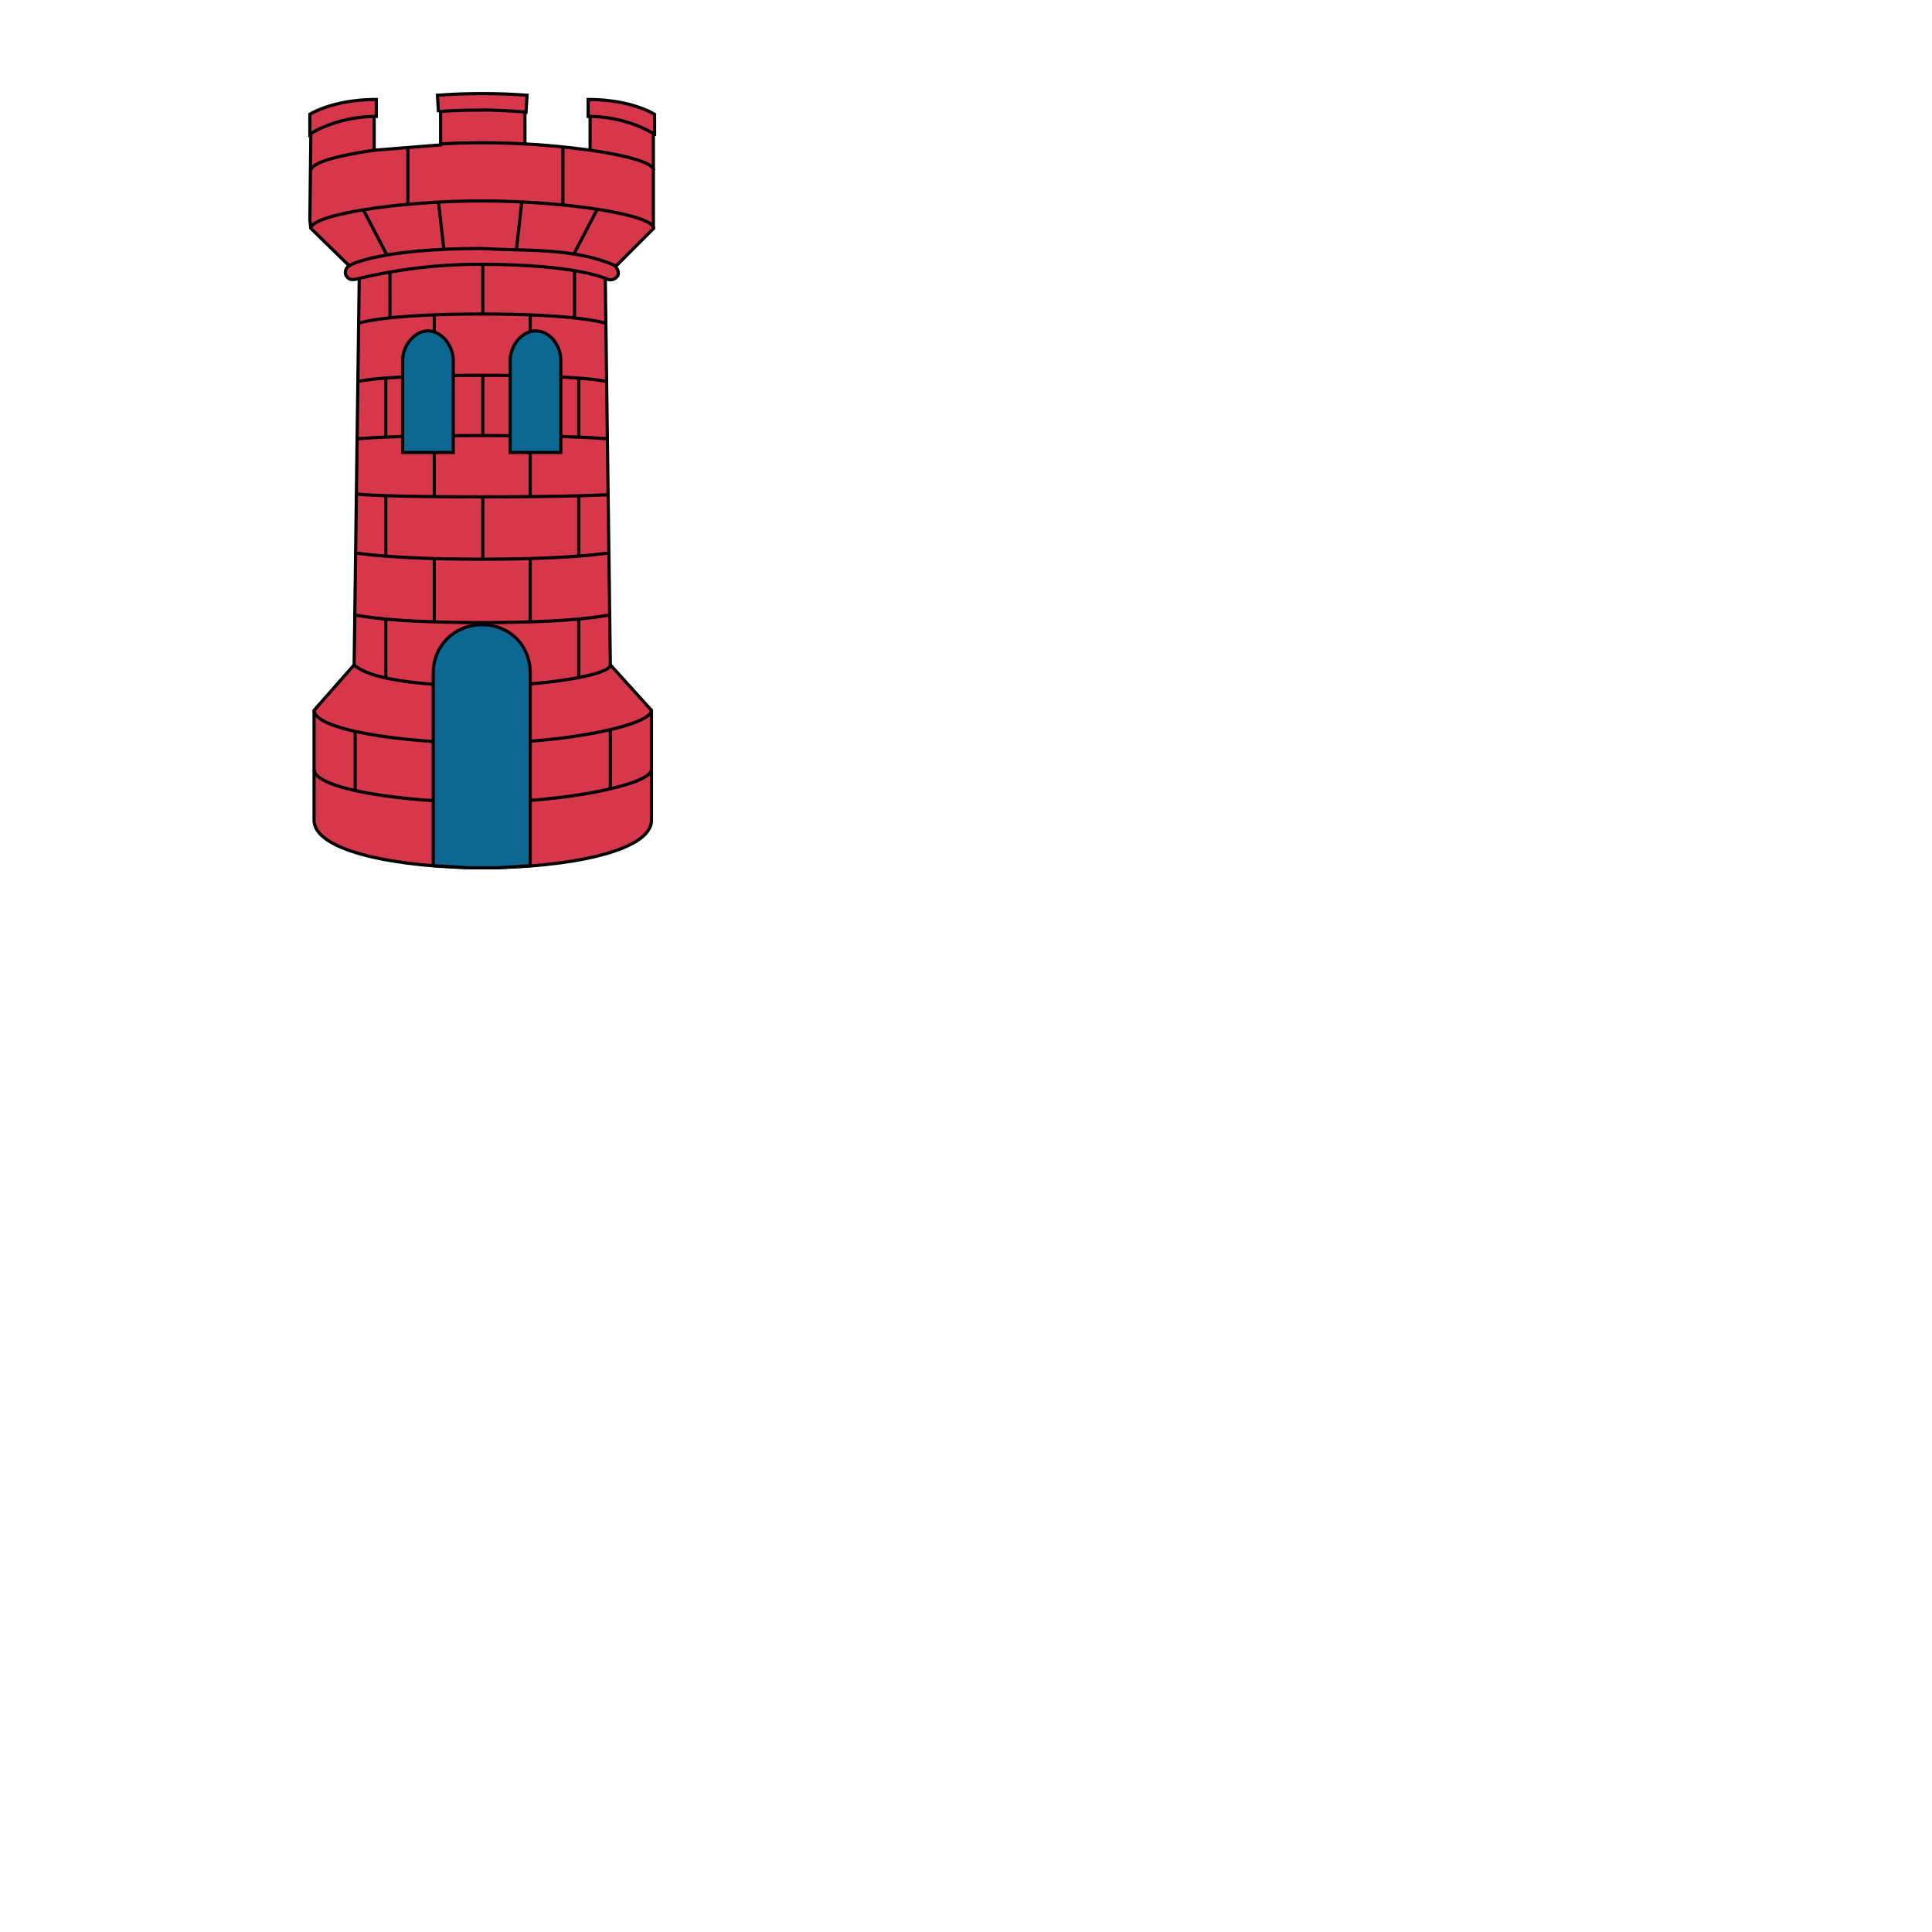
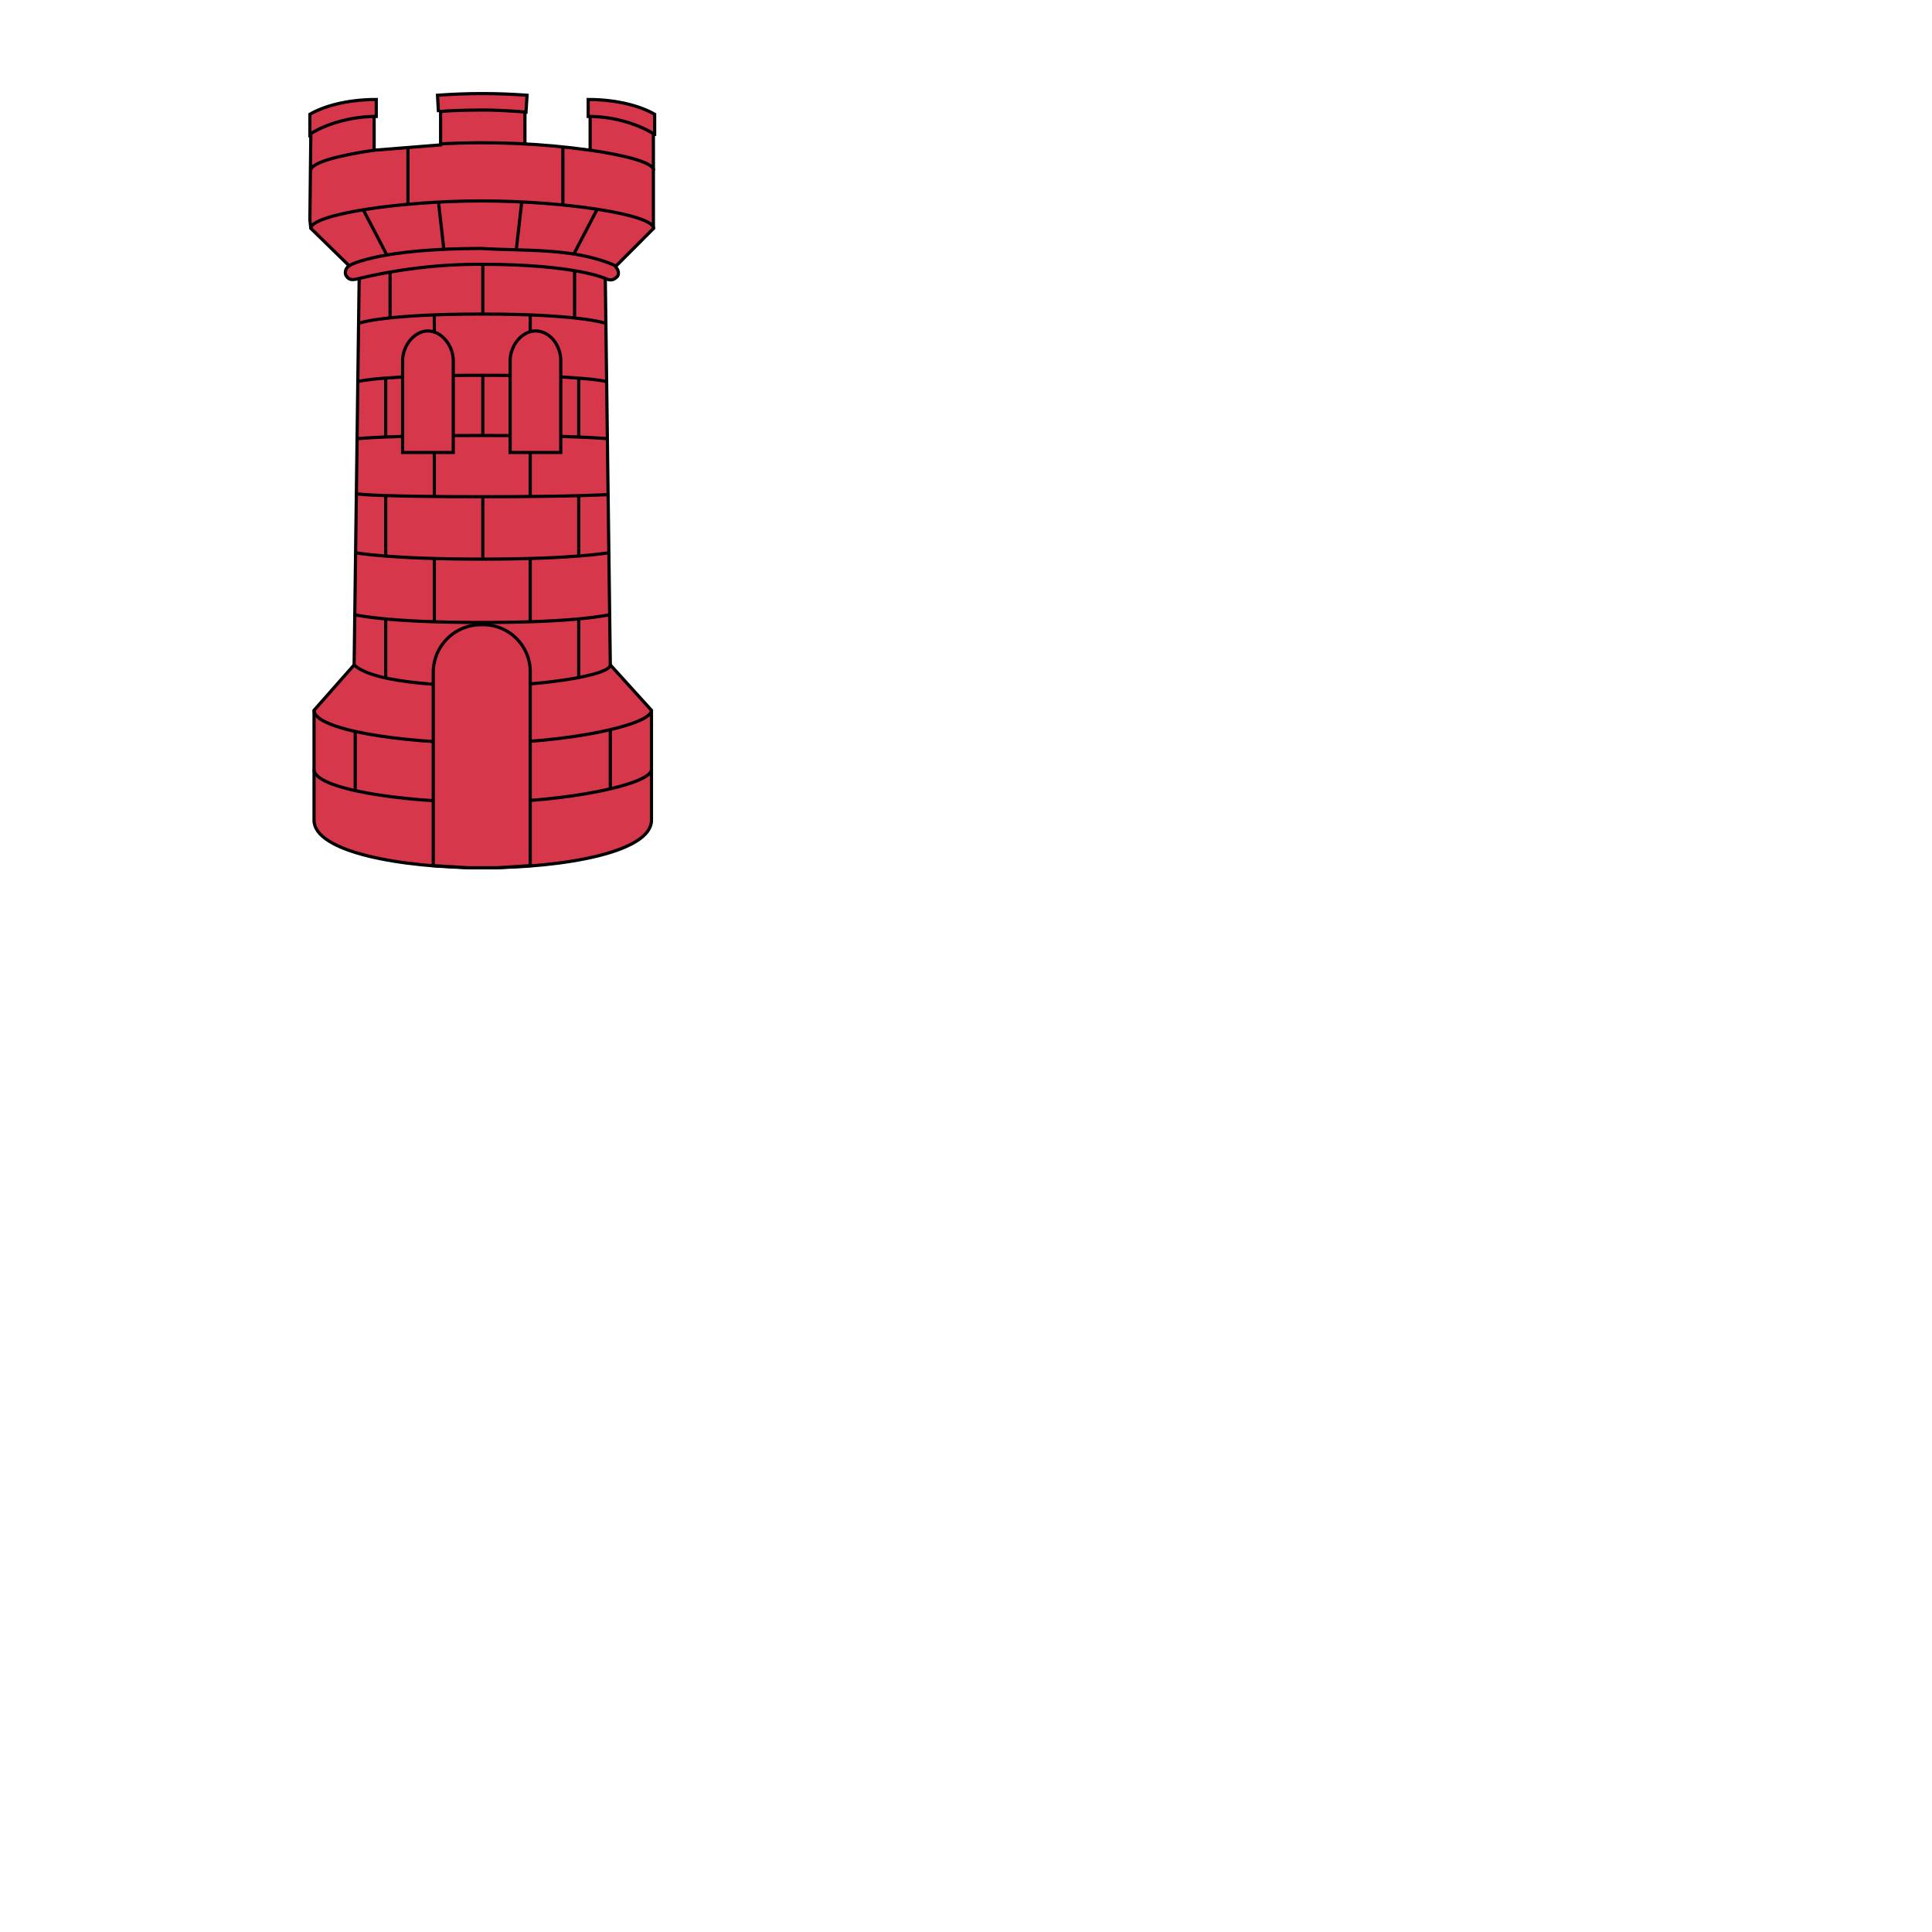
<svg xmlns="http://www.w3.org/2000/svg" fill="#d7374a" stroke="#000" viewBox="50 50 200 200">
-   <g id="tower" stroke-width="3" transform="matrix(.10915 0 0 .1094 43 58)">
-     <path d="M643 556l39 43v104c0 30-82 45-160 45s-160-15-160-45V599l38-43h243z" />
-     <path d="m405 177-5 379c20 19 102 20 122 20 55 0 121-10 121-20-1.7-126-3.3-253-5-379m-76-114v-38l-80-1v40l-63 5v-39c-35 5-60 12-60 20l-1 85 0.8 6.7c104-12 222-17 325 0.26v-93c0-7-25-14-60-19v39" />
-     <path d="m358 54v-19c12-7 34-14 63-14v16c-33 0-58 13-63 17zm326 89c0-13-84-26-163-26s-162 13-162 26l40 39c0-7 57-16 123-16s123 12 123 16z" />
-     <path d="m650 188c-3.1 3.6-6.6 4.5-10 3 0 0-28-14-119-14-40-0.23-80 4.5-119 14-5.9 1.3-8.1-0.56-10-4-1-3 0-7 4-9 1-1 30-16 125-16 41 2.6 87-1 126 16 3.1 3.5 4.5 6.6 3 10z" />
-     <path d="m563 33s-20-2-41-2c-22 0-42 1-42 2l-1-16c28-2.1 57-2.1 85 0zm122 21-0.057-19c-12-7-34-14-63-14v16c33 0 57 13 63 17z" />
+   <g id="tower" stroke-width=".33">
+     <path d="m113.18 118.83 4.26 4.7v11.38c0 3.28-8.95 4.92-17.46 4.92s-17.47-1.64-17.47-4.92v-11.38l4.15-4.7h26.52z" />
+     <path d="m87.2 77.36-.54 41.47c2.18 2.08 11.13 2.18 13.32 2.18 6 0 13.2-1.09 13.2-2.18l-.54-41.47m-8.3-12.47v-4.15l-8.73-.11V65l-6.88.55v-4.27c-3.82.55-6.55 1.31-6.55 2.19l-.1 9.3.08.73c11.35-1.31 24.23-1.86 35.48.03V63.36c0-.77-2.73-1.54-6.55-2.08v4.26" />
+     <path d="M82.08 63.9v-2.07c1.3-.77 3.7-1.53 6.87-1.53v1.75c-3.6 0-6.33 1.42-6.87 1.86zm35.58 9.74c0-1.42-9.17-2.84-17.8-2.84s-17.68 1.42-17.68 2.84l4.37 4.27c0-.77 6.22-1.75 13.43-1.75s13.42 1.31 13.42 1.75z" />
+     <path d="M113.95 78.57c-.34.4-.72.49-1.1.33 0 0-3.05-1.54-12.98-1.54-4.37-.02-8.73.5-13 1.54-.64.14-.88-.07-1.08-.44-.11-.33 0-.77.43-.99.11-.1 3.28-1.75 13.65-1.75 4.47.29 9.5-.1 13.75 1.75.34.39.5.73.33 1.1z" />
+     <path d="M104.45 61.61s-2.18-.22-4.47-.22c-2.4 0-4.59.11-4.59.22l-.1-1.75c3.05-.23 6.21-.23 9.27 0zm13.32 2.3v-2.08c-1.32-.77-3.72-1.53-6.88-1.53v1.75c3.6 0 6.22 1.42 6.87 1.86z" />
    <g fill="none">
-       <path d="m362 599c0 18 81 31 160 31s160-17 160-31m-320 56c0 18 81 31 160 31s160-17 160-31" />
-       <path d="M419 69c-35 5-60 12-60 19m325 0c0-7-25-14-60-19a750 750 0 00-142-6" />
-       <path d="m404 233c1-1 28-9 117-9s116 8 118 9m-235 55c1-1 28-6 117-6s116 5 118 6m-235 54c1 0 28-3 117-3s116 3 118 3m2 53c-2 0-31 2-120 2s-118-2-119-3m240 56c-2 0-32 6-121 6s-119-6-120-6m240 59c-2 0-29 7-120 7-90 0-118-7-119-7" />
-       <path d="m598 66v55m-147-55v55m71 219v-58m91 58v-56m-183 56v-56m46 113v-57m91 57v-56m-45-117v-47m87 51v-44m-175 44v-44m42 98v-58m91 58v-57m-45 230v-58m91 57v-57m-183 57v-57m46 119v-61m91 60v-59m46 113v-55m-183 55v-55m92 118v-58m0 174v-59m-121-13v-57m242 55v-57m-35-449 22-42m-76 36 5-44m-128 50-22-42m76 36-5-44" />
+       <path d="M82.51 123.53c0 1.97 8.84 3.4 17.47 3.4s17.46-1.87 17.46-3.4m-34.93 6.13c0 1.97 8.84 3.39 17.47 3.39s17.46-1.86 17.46-3.4" />
+       <path d="M88.73 65.55c-3.82.55-6.55 1.31-6.55 2.08m35.48 0c0-.77-2.73-1.53-6.55-2.08a81.86 82.05 0 0 0-15.5-.66" />
+       <path d="M87.1 83.49c.1-.1 3.05-.98 12.77-.98s12.66.87 12.88.98M87.1 89.51c.1-.11 3.05-.66 12.77-.66s12.66.55 12.88.66M87.1 95.4c.1 0 3.05-.32 12.77-.32s12.66.32 12.88.32m.22 5.8c-.22 0-3.39.22-13.1.22s-12.88-.22-13-.33m26.2 6.13c-.21 0-3.49.66-13.2.66s-13-.66-13.1-.66m26.2 6.45c-.22 0-3.17.77-13.1.77-9.83 0-12.88-.77-13-.77" />
+       <path d="M108.27 65.22v6.02m-16.04-6.02v6.02m7.75 23.96v-6.35m9.93 6.35v-6.13M89.93 95.2v-6.13m5.03 12.36V95.2m9.93 6.23v-6.12m-4.91-12.8v-5.15m9.5 5.58v-4.81m-19.1 4.81v-4.81m4.58 10.72v-6.34m9.93 6.34v-6.24m-4.91 25.17v-6.35m9.93 6.24v-6.24m-19.98 6.24v-6.24m5.03 13.02v-6.67m9.93 6.56v-6.45m5.02 12.36v-6.02m-19.98 6.02v-6.02m10.05 12.91v-6.34m0 19.03v-6.45m-13.21-1.43v-6.23m26.41 6.02v-6.24m-3.82-49.12 2.4-4.6m-8.3 3.94.55-4.81m-13.97 5.47-2.4-4.6m8.3 3.94-.55-4.81" />
    </g>
-     <path d="m508 748h28l31-2v-182c0-27-20-46-46-46-25 0-46 19-46 46v182l33 2zm40-480c0-14 11-28 24-28 14 0 24 14 24 28v87h-48v-87zm-102 0c0-14 11-28 24-28s24 14 24 28v87h-48v-87z" fill="#0D6793" />
+     <path class="secondary" d="M98.45 139.83h3.05l3.39-.22v-19.9a4.88 4.88 0 0 0-5.02-5.04 4.94 4.94 0 0 0-5.02 5.03v19.91l3.6.22zm4.36-52.51c0-1.53 1.2-3.06 2.62-3.06 1.53 0 2.62 1.53 2.62 3.06v9.52h-5.24v-9.52zm-11.13 0c0-1.53 1.2-3.06 2.62-3.06s2.62 1.53 2.62 3.06v9.52h-5.24v-9.52z" />
  </g>
</svg>
